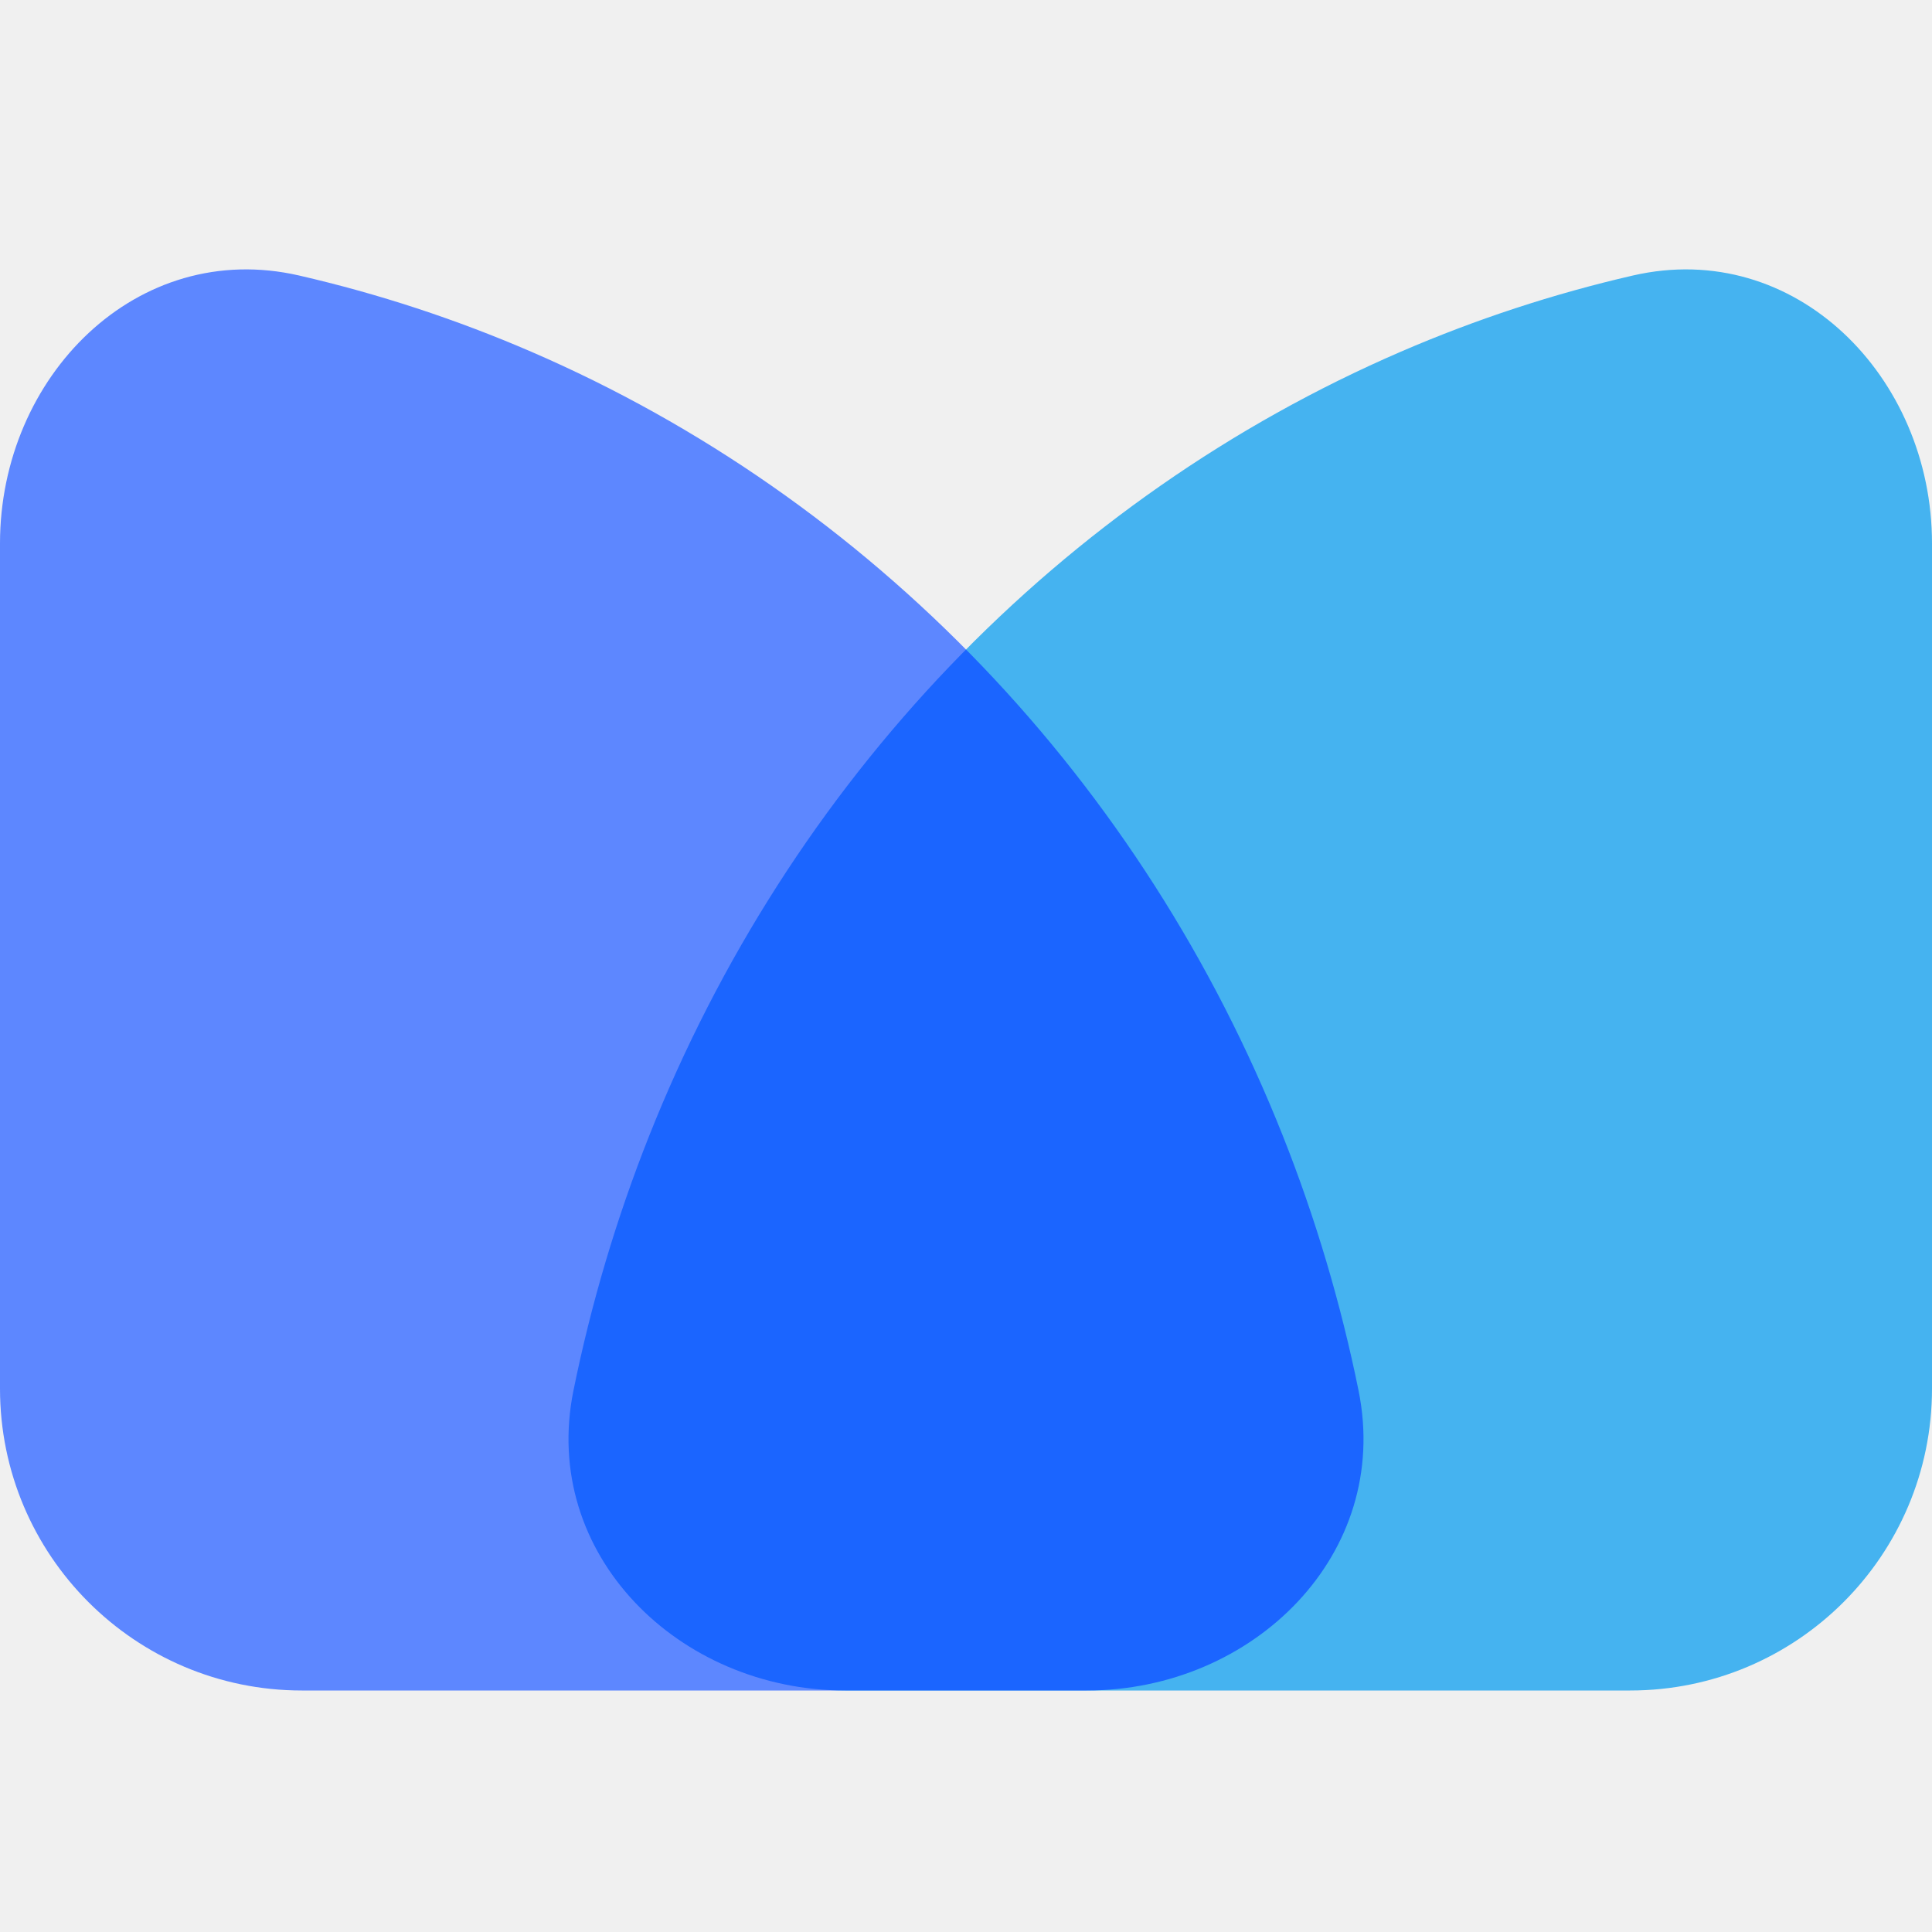
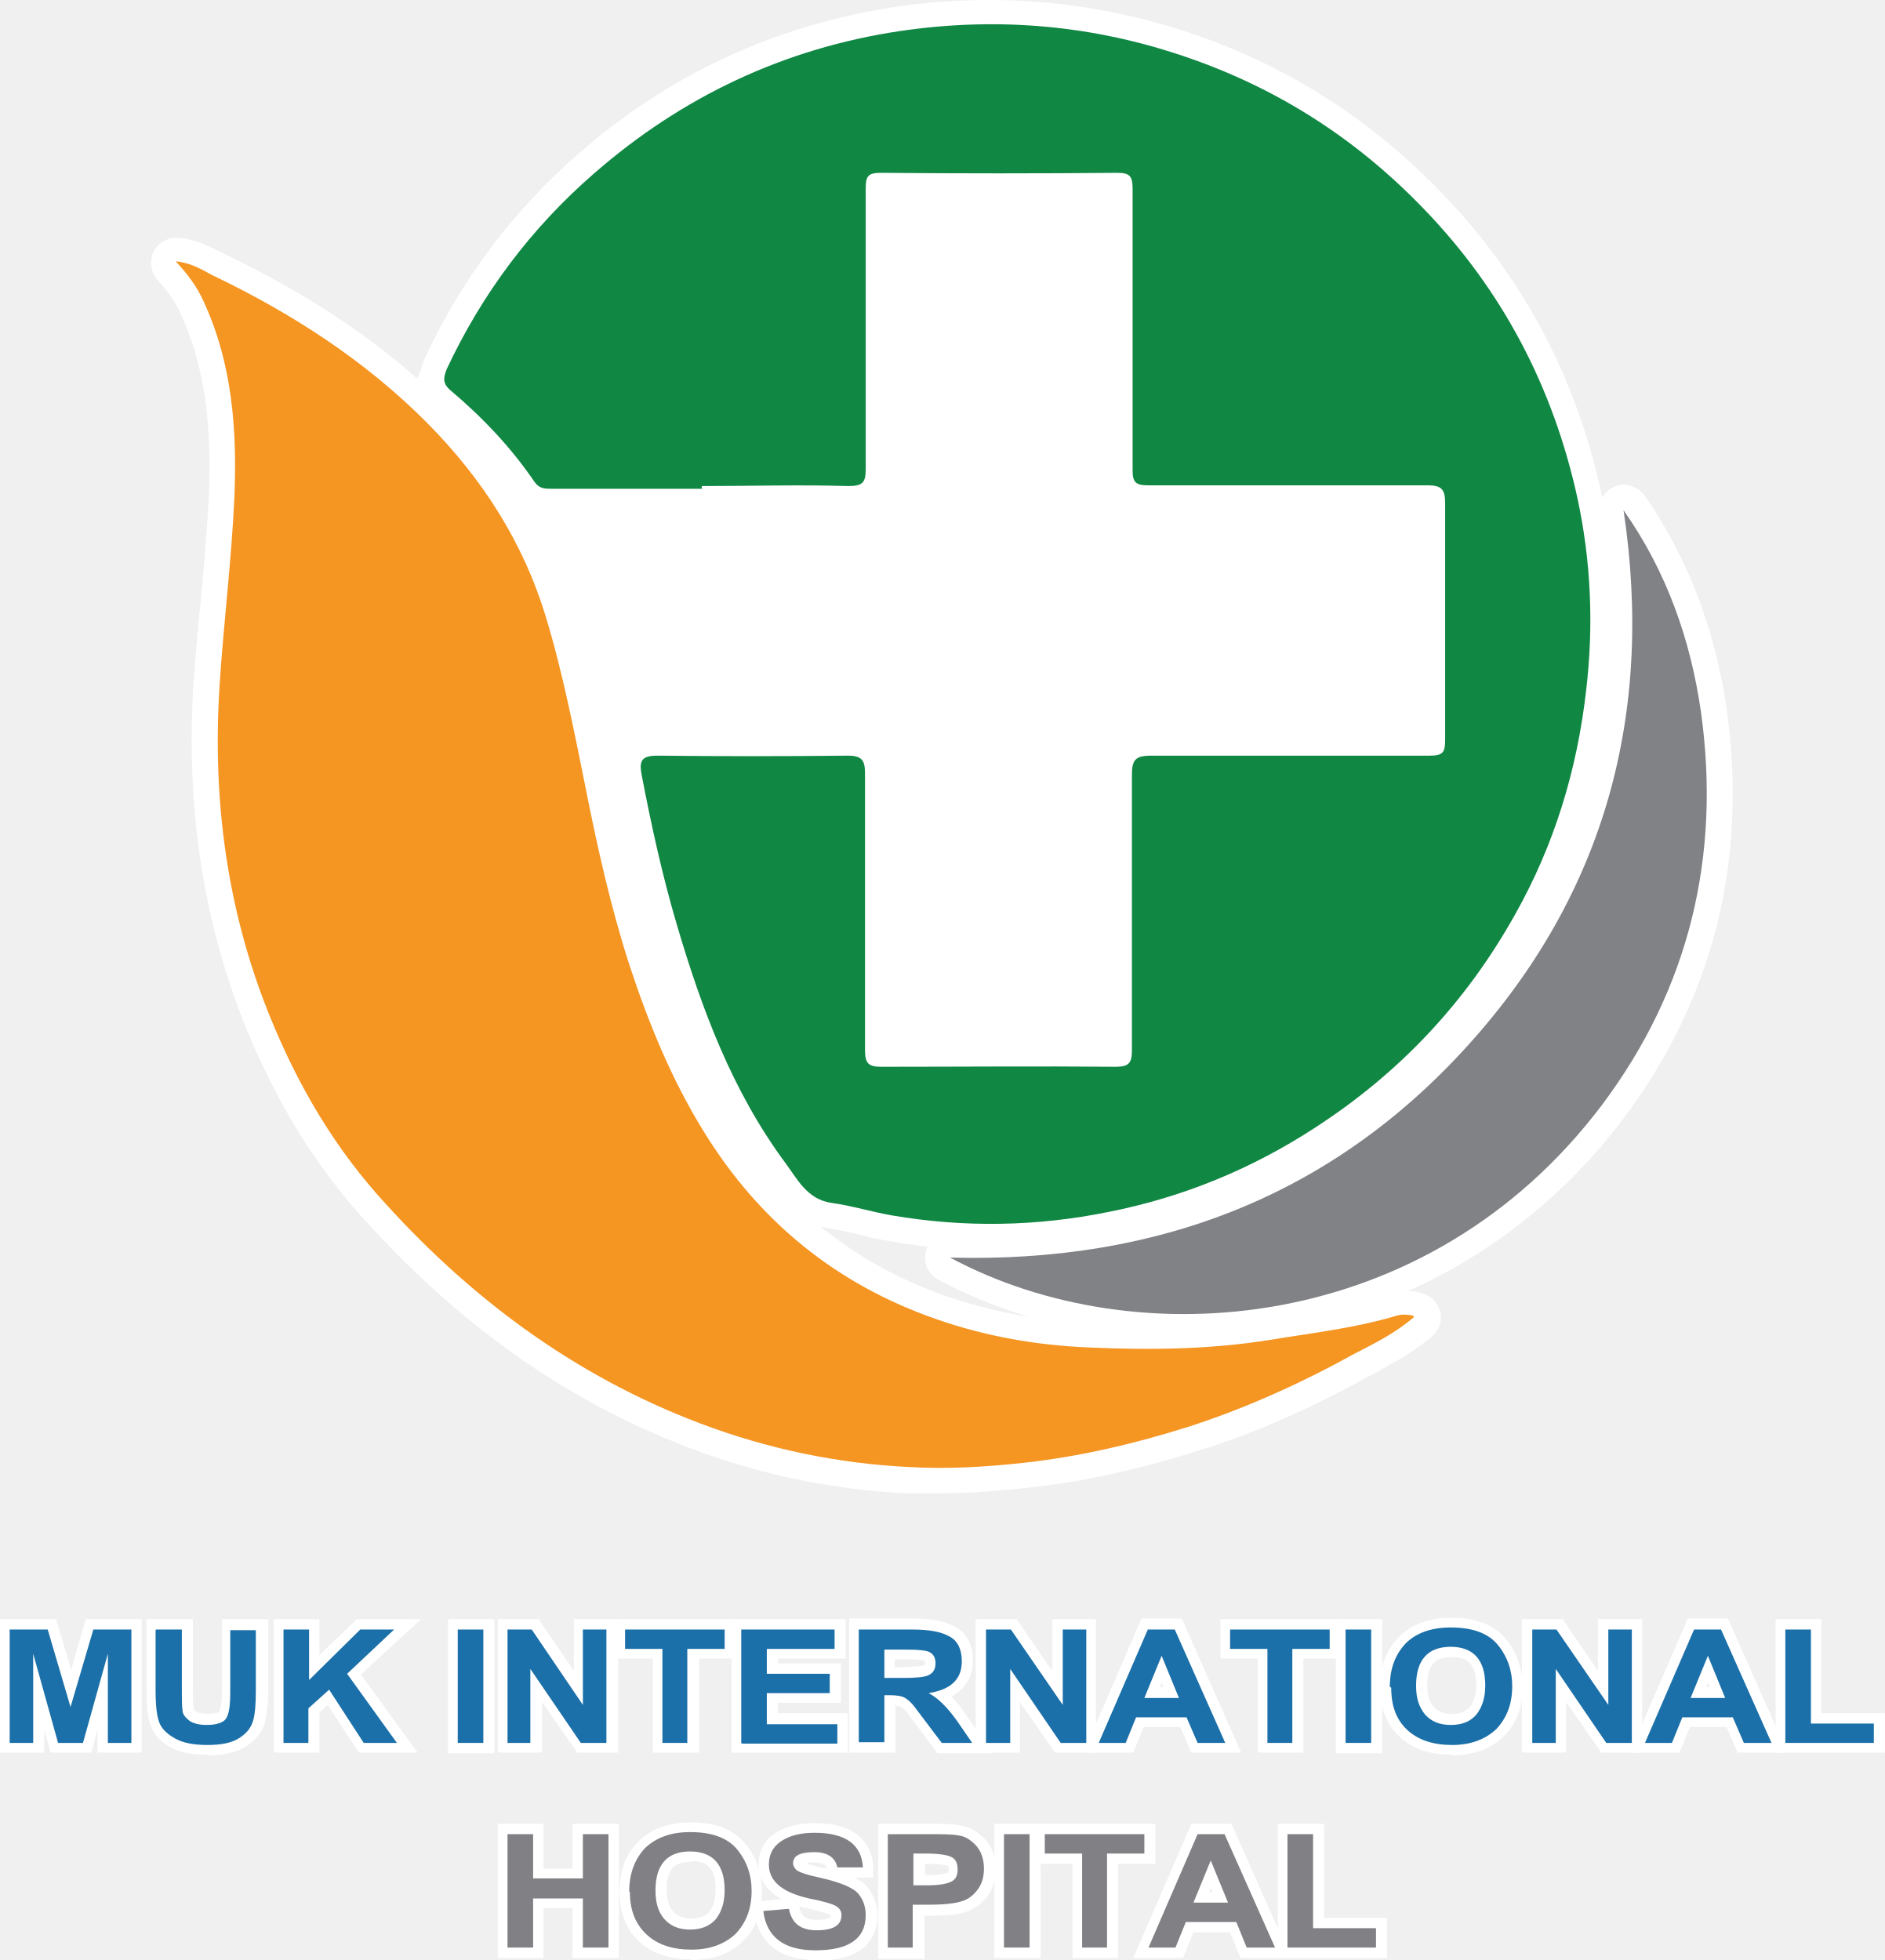
- <svg xmlns="http://www.w3.org/2000/svg" width="32" height="32" viewBox="0 0 32 32" fill="none">
-   <path d="M18 28C20.761 28 23.051 25.74 22.502 23.033C22.21 21.594 21.791 20.182 21.249 18.816C20.093 15.904 18.399 13.258 16.264 11.029C14.128 8.801 11.592 7.033 8.802 5.827C7.555 5.288 6.269 4.866 4.957 4.564C2.266 3.944 0 6.239 0 9V23C0 25.761 2.239 28 5 28H18Z" fill="#5D87FF" />
-   <g style="mix-blend-mode:multiply">
-     <path d="M14 28C11.239 28 8.949 25.74 9.498 23.033C9.79 21.594 10.209 20.182 10.751 18.816C11.907 15.904 13.601 13.258 15.736 11.029C17.872 8.801 20.408 7.033 23.198 5.827C24.445 5.288 25.731 4.866 27.043 4.564C29.734 3.944 32 6.239 32 9V23C32 25.761 29.761 28 27 28H14Z" fill="#49BEFF" />
+ <svg xmlns="http://www.w3.org/2000/svg" id="Layer_1" data-name="Layer 1" viewBox="0 0 27.26 28.35">
+   <defs>
+     <style>
+       .cls-1 {
+         fill: #1c70a9;
+       }
+ 
+       .cls-1, .cls-2, .cls-3, .cls-4, .cls-5, .cls-6, .cls-7 {
+         stroke-width: 0px;
+       }
+ 
+       .cls-2, .cls-5 {
+         fill: #fff;
+       }
+ 
+       .cls-3 {
+         fill: #818286;
+       }
+ 
+       .cls-3, .cls-5, .cls-6, .cls-7 {
+         fill-rule: evenodd;
+       }
+ 
+       .cls-4 {
+         fill: #808085;
+       }
+ 
+       .cls-6 {
+         fill: #108743;
+       }
+ 
+       .cls-7 {
+         fill: #f59522;
+       }
+     </style>
+   </defs>
+   <g>
+     <polygon class="cls-2" points="1.41 25.35 1.41 25.01 1.32 25.35 .73 25.35 .64 25.01 .64 25.35 0 25.35 0 23.42 .81 23.42 1.03 24.15 1.24 23.42 2.05 23.42 2.05 25.35 1.41 25.35" />
+     <path class="cls-2" d="m.15,25.2v-1.64h.55l.33,1.12.33-1.12h.55v1.64h-.34v-1.29l-.36,1.29h-.36l-.36-1.29v1.29H.15Z" />
+     <path class="cls-2" d="m3.01,25.38c-.22,0-.4-.03-.53-.1-.14-.07-.24-.17-.29-.3-.05-.11-.07-.28-.07-.54v-1.02h.67v1.03c0,.12,0,.21.01.26,0,0,0,.03.04.05.02.01.07.03.17.03s.15-.02.16-.03c0,0,.04-.05.04-.29v-1.05h.67v1.01c0,.21-.02.37-.05.49-.04.14-.13.25-.27.34-.13.08-.31.13-.54.13Z" />
+     <path class="cls-2" d="m2.27,23.57h.37v.88c0,.13,0,.23.01.29,0,.06.05.11.1.15.06.04.14.06.25.06.13,0,.23-.03.27-.08.05-.06.07-.19.07-.39v-.9h.37v.86c0,.2-.01.35-.04.45-.03.1-.09.18-.2.25-.11.07-.26.1-.46.1s-.35-.03-.46-.09c-.11-.06-.19-.13-.23-.22-.04-.09-.06-.25-.06-.48v-.87Z" />
+     <polygon class="cls-2" points="5.19 25.35 4.74 24.66 4.62 24.77 4.62 25.35 3.96 25.35 3.96 23.42 4.62 23.42 4.62 23.94 5.16 23.42 6.09 23.42 5.22 24.22 6.04 25.35 5.19 25.35" />
+     <path class="cls-2" d="m4.11,25.2v-1.64h.37v.73l.74-.73h.49l-.68.64.72,1h-.48l-.5-.77-.3.27v.5h-.37Z" />
+     <rect class="cls-2" x="6.48" y="23.42" width=".67" height="1.94" />
+     <path class="cls-2" d="m6.63,25.2v-1.64h.37v1.64h-.37Z" />
+     <polygon class="cls-2" points="8.35 25.35 7.84 24.62 7.84 25.35 7.2 25.35 7.2 23.42 7.79 23.42 8.3 24.17 8.3 23.42 8.94 23.42 8.94 25.35 8.35 25.35" />
+     <path class="cls-2" d="m7.35,25.2v-1.64h.35l.74,1.09v-1.09h.34v1.64h-.37l-.73-1.07v1.07h-.34Z" />
+     <polygon class="cls-2" points="9.44 25.35 9.44 23.99 8.9 23.99 8.9 23.42 10.64 23.42 10.64 23.99 10.11 23.99 10.11 25.35 9.44 25.35" />
+     <path class="cls-2" d="m9.59,25.2v-1.36h-.54v-.28h1.44v.28h-.54v1.36h-.37Z" />
+     <polygon class="cls-2" points="10.58 25.35 10.58 23.42 12.23 23.42 12.23 23.99 11.25 23.99 11.25 24.06 12.16 24.06 12.16 24.63 11.25 24.63 11.25 24.78 12.26 24.78 12.26 25.35 10.58 25.35" />
+     <path class="cls-2" d="m10.73,25.2v-1.64h1.35v.28h-.98v.36h.91v.28h-.91v.45h1.02v.28h-1.38Z" />
+     <path class="cls-2" d="m13.55,25.35l-.44-.59s-.05-.06-.08-.07c0,0-.03-.01-.08-.02v.68h-.67v-1.94h.92c.27,0,.47.04.61.12.12.06.26.2.26.49,0,.15-.05.38-.31.52.07.07.14.15.21.26l.38.56h-.8Zm-.48-1.24c.23,0,.3-.02.31-.03,0,0,0-.01,0-.03,0-.02,0-.03,0-.03-.02,0-.08-.02-.3-.02h-.14v.12h.12Z" />
+     <path class="cls-2" d="m12.43,25.2v-1.64h.77c.24,0,.42.03.54.1.12.06.18.19.18.36,0,.26-.16.41-.48.46.12.06.26.19.41.4l.22.32h-.44l-.4-.53c-.04-.05-.08-.09-.13-.12-.05-.03-.12-.04-.23-.04h-.07v.68h-.37Zm.37-.94h.27c.18,0,.31-.01.37-.04.06-.03.1-.08.1-.17,0-.08-.03-.13-.08-.16-.05-.03-.18-.04-.37-.04h-.29v.42Z" />
+     <polygon class="cls-2" points="15.26 25.35 14.75 24.62 14.75 25.35 14.11 25.35 14.11 23.42 14.7 23.42 15.22 24.17 15.22 23.42 15.85 23.42 15.85 25.35 15.26 25.35" />
+     <path class="cls-2" d="m14.26,25.2v-1.64h.36l.75,1.09v-1.09h.34v1.64h-.37l-.73-1.07v1.07h-.34Z" />
+     <path class="cls-2" d="m17.23,25.35l-.16-.37h-.53l-.15.37h-.72l.84-1.94h.58l.86,1.94h-.73Zm-.4-.95l-.03-.06-.03.06h.05Z" />
+     <path class="cls-2" d="m17.73,25.2h-.4l-.16-.37h-.73l-.15.37h-.39l.71-1.64h.39l.73,1.64Zm-.67-.65l-.25-.61-.25.61h.5Z" />
+     <polygon class="cls-2" points="18.19 25.35 18.19 23.99 17.65 23.99 17.65 23.42 19.39 23.42 19.39 23.99 18.85 23.99 18.85 25.35 18.19 25.35" />
+     <path class="cls-2" d="m18.34,25.2v-1.36h-.54v-.28h1.44v.28h-.54v1.36h-.37Z" />
+     <rect class="cls-2" x="19.32" y="23.42" width=".67" height="1.94" />
+     <path class="cls-2" d="m19.47,25.2v-1.64h.37v1.64h-.37Z" />
+     <path class="cls-2" d="m20.99,25.38c-.32,0-.57-.09-.75-.26-.19-.18-.28-.42-.28-.72s.09-.55.28-.73c.18-.18.44-.27.75-.27.36,0,.62.1.79.31.16.2.24.43.24.69,0,.3-.09.54-.28.72-.18.18-.43.27-.75.27Zm0-1.41c-.18,0-.35.05-.35.41,0,.13.03.24.1.31.06.07.14.1.26.1.16,0,.22-.06.26-.1.06-.08.09-.19.09-.31,0-.36-.17-.41-.35-.41Z" />
+     <path class="cls-2" d="m20.11,24.39c0-.27.08-.47.23-.63.15-.15.37-.23.65-.23.31,0,.54.08.68.25.14.17.21.37.21.6,0,.26-.08.46-.23.62-.16.15-.37.23-.64.23s-.49-.07-.65-.22c-.16-.15-.23-.35-.23-.61Zm.38-.01c0,.17.04.3.13.41.09.1.21.15.37.15.17,0,.29-.05.38-.16.08-.11.12-.24.12-.41,0-.37-.17-.56-.5-.56s-.5.19-.5.56Z" />
+     <polygon class="cls-2" points="23.16 25.35 22.65 24.62 22.65 25.35 22.01 25.35 22.01 23.42 22.6 23.42 23.11 24.17 23.11 23.42 23.75 23.42 23.75 25.35 23.16 25.35" />
+     <path class="cls-2" d="m22.16,25.2v-1.64h.35l.75,1.09v-1.09h.34v1.64h-.37l-.73-1.07v1.07h-.34Z" />
+     <path class="cls-2" d="m25.13,25.35l-.16-.37h-.53l-.15.37h-.72l.84-1.94h.58l.86,1.94h-.73Zm-.4-.95l-.03-.06-.02.06h.05Z" />
+     <path class="cls-2" d="m25.63,25.2h-.4l-.16-.37h-.73l-.15.37h-.39l.71-1.64h.39l.73,1.64Zm-.67-.65l-.25-.61-.25.61h.5Z" />
+     <polygon class="cls-2" points="25.68 25.35 25.68 23.42 26.34 23.42 26.34 24.78 27.26 24.78 27.26 25.35 25.68 25.35" />
+     <path class="cls-2" d="m25.82,25.2v-1.64h.37v1.36h.91v.28h-1.28Z" />
+     <polygon class="cls-2" points="8.28 28.32 8.28 27.6 7.86 27.6 7.86 28.32 7.2 28.32 7.2 26.38 7.86 26.38 7.86 27.03 8.28 27.03 8.28 26.38 8.95 26.38 8.95 28.32 8.28 28.32" />
+     <path class="cls-2" d="m7.35,28.17v-1.64h.37v.64h.72v-.64h.37v1.64h-.37v-.71h-.72v.71h-.37Z" />
+     <path class="cls-2" d="m9.99,28.34c-.31,0-.57-.09-.75-.26-.19-.18-.28-.42-.28-.72s.09-.55.28-.73c.18-.18.44-.27.75-.27.36,0,.62.1.79.31.16.19.24.43.24.69,0,.3-.09.54-.28.72-.18.18-.43.27-.75.27Zm0-1.41c-.18,0-.35.05-.35.41,0,.13.03.23.1.31.04.04.1.1.26.1.12,0,.2-.03.26-.1.06-.08.09-.19.09-.32,0-.36-.17-.41-.35-.41Z" />
+     <path class="cls-2" d="m9.1,27.36c0-.26.08-.47.23-.63.16-.15.37-.23.65-.23.31,0,.54.08.68.25.14.17.21.37.21.6,0,.26-.08.46-.23.62-.16.15-.37.23-.64.23s-.49-.07-.65-.22c-.16-.15-.24-.35-.24-.61Zm.38-.01c0,.17.04.31.13.41.09.1.21.15.37.15s.29-.05.38-.16c.08-.11.12-.24.12-.41,0-.37-.17-.56-.5-.56s-.5.19-.5.56Z" />
+     <path class="cls-2" d="m11.81,28.35c-.67,0-.86-.38-.9-.69l-.02-.15.41-.04c-.26-.15-.33-.34-.33-.5,0-.2.09-.36.25-.46.14-.09.33-.14.56-.14.71,0,.84.4.85.64v.15s-.27,0-.27,0c.08.04.15.09.19.14.09.12.14.25.14.4,0,.25-.11.66-.88.66Zm-.25-.77c.03.14.1.19.25.19.2,0,.21-.05.21-.07-.02,0-.09-.04-.35-.1-.04,0-.08-.02-.11-.03h0Zm.1-.63s.11.04.24.07c.02,0,.04,0,.06.01-.01-.04-.04-.09-.18-.09-.06,0-.1,0-.12.01Z" />
+     <path class="cls-2" d="m11.06,27.64l.36-.03c.04.21.17.31.4.31.24,0,.36-.07.36-.22,0-.06-.03-.1-.08-.13-.05-.03-.18-.07-.39-.11-.39-.09-.58-.25-.58-.49,0-.15.06-.26.18-.34.12-.08.28-.12.48-.12.45,0,.68.17.7.5h-.37c-.03-.14-.14-.22-.33-.22-.21,0-.31.05-.31.16,0,.04.02.07.05.1.04.03.15.07.34.11.31.07.49.15.56.24.07.09.1.19.1.3,0,.34-.24.51-.73.51-.45,0-.7-.19-.75-.56Z" />
+     <path class="cls-2" d="m12.7,28.32v-1.94h.74c.21,0,.36,0,.47.03.13.02.24.09.34.2.1.11.15.25.15.43,0,.15-.04.28-.12.39-.08.1-.18.18-.3.22-.11.04-.28.06-.52.06h-.09v.62h-.67Zm.72-1.2c.18,0,.25-.02.28-.03,0,0,.02,0,.02-.05,0-.03,0-.05-.01-.05,0,0-.06-.03-.3-.03h-.03v.16h.05Z" />
+     <path class="cls-2" d="m12.85,28.17v-1.64h.59c.2,0,.35,0,.44.02.09.01.18.07.25.15.07.08.11.19.11.33,0,.12-.03.22-.09.3-.06.08-.13.14-.23.17-.09.03-.25.05-.47.05h-.24v.62h-.37Zm.37-1.36v.46h.2c.16,0,.28-.02.34-.05.07-.03.1-.09.1-.18s-.03-.15-.09-.18c-.06-.03-.19-.05-.38-.05h-.18Z" />
+     <rect class="cls-2" x="14.38" y="26.38" width=".67" height="1.94" />
+     <path class="cls-2" d="m14.53,28.17v-1.64h.37v1.64h-.37Z" />
+     <polygon class="cls-2" points="15.51 28.32 15.51 26.96 14.97 26.96 14.97 26.38 16.71 26.38 16.71 26.96 16.17 26.96 16.17 28.32 15.51 28.32" />
+     <path class="cls-2" d="m15.66,28.17v-1.36h-.54v-.28h1.44v.28h-.54v1.36h-.37Z" />
+     <path class="cls-2" d="m17.94,28.32l-.15-.37h-.53l-.15.37h-.72l.84-1.94h.58l.86,1.94h-.73Zm-.4-.95l-.03-.06-.02.06h.05Z" />
+     <path class="cls-2" d="m18.44,28.17h-.4l-.15-.37h-.73l-.15.37h-.39l.71-1.64h.39l.73,1.64Zm-.67-.65l-.25-.61-.25.61h.5Z" />
+     <polygon class="cls-2" points="18.48 28.32 18.48 26.38 19.15 26.38 19.15 27.74 20.06 27.74 20.06 28.32 18.48 28.32" />
+     <path class="cls-2" d="m18.63,28.17v-1.64h.37v1.36h.91v.28h-1.28Z" />
+   </g>
+   <g>
+     <path class="cls-1" d="m.14,25.21v-1.64h.55l.33,1.12.33-1.12h.55v1.64h-.34v-1.29l-.36,1.29h-.36l-.36-1.29v1.29H.14Z" />
+     <path class="cls-1" d="m2.26,23.57h.37v.88c0,.13,0,.23.01.29,0,.06.05.11.1.15.06.04.14.06.25.06.13,0,.23-.03.27-.08.05-.06.07-.19.07-.39v-.9h.37v.86c0,.2-.01.35-.04.45-.03.1-.09.18-.2.25-.11.07-.26.1-.46.1s-.35-.03-.46-.09c-.11-.06-.19-.13-.23-.22-.04-.09-.06-.25-.06-.48v-.87Z" />
+     <path class="cls-1" d="m4.1,25.21v-1.64h.37v.73l.74-.73h.49l-.68.64.72,1h-.48l-.5-.77-.3.27v.5h-.37Z" />
+     <path class="cls-1" d="m6.62,25.21v-1.64h.37v1.64h-.37Z" />
+     <path class="cls-1" d="m7.34,25.21v-1.64h.35l.74,1.09v-1.09h.34v1.64h-.37l-.73-1.07v1.07h-.34Z" />
+     <path class="cls-1" d="m9.58,25.21v-1.36h-.54v-.28h1.44v.28h-.54v1.36h-.37Z" />
+     <path class="cls-1" d="m10.72,25.21v-1.64h1.35v.28h-.98v.36h.91v.28h-.91v.45h1.02v.28h-1.38Z" />
+     <path class="cls-1" d="m12.42,25.21v-1.64h.77c.24,0,.42.03.54.1.12.06.18.19.18.36,0,.26-.16.41-.48.46.12.06.26.19.41.4l.22.32h-.44l-.4-.53c-.04-.05-.08-.09-.13-.12-.05-.03-.12-.04-.23-.04h-.07v.68h-.37Zm.37-.94h.27c.18,0,.31-.01.37-.04.06-.03.1-.08.1-.17,0-.08-.03-.13-.08-.16-.05-.03-.18-.04-.37-.04h-.29v.42Z" />
+     <path class="cls-1" d="m14.26,25.21v-1.64h.36l.75,1.09v-1.09h.34v1.64h-.37l-.73-1.07v1.07h-.34Z" />
+     <path class="cls-1" d="m17.72,25.21h-.4l-.16-.37h-.73l-.15.37h-.39l.71-1.64h.39l.73,1.64Zm-.67-.65l-.25-.61-.25.61h.5Z" />
+     <path class="cls-1" d="m18.33,25.21v-1.36h-.54v-.28h1.44v.28h-.54v1.36h-.37Z" />
+     <path class="cls-1" d="m19.46,25.21v-1.64h.37v1.64h-.37Z" />
+     <path class="cls-1" d="m20.1,24.4c0-.27.08-.47.23-.63.15-.15.37-.23.65-.23.31,0,.54.08.68.25.14.17.21.37.21.6,0,.26-.08.46-.23.62-.16.15-.37.23-.64.23s-.49-.07-.65-.22c-.16-.15-.23-.35-.23-.61Zm.38-.01c0,.17.04.3.13.41.09.1.21.15.37.15.17,0,.29-.05.38-.16.08-.11.12-.24.12-.41,0-.37-.17-.56-.5-.56s-.5.19-.5.56Z" />
+     <path class="cls-1" d="m22.16,25.21v-1.64h.35l.75,1.09v-1.09h.34v1.64h-.37l-.73-1.07v1.07h-.34Z" />
+     <path class="cls-1" d="m25.62,25.21h-.4l-.16-.37h-.73l-.15.37h-.39l.71-1.64h.39l.73,1.64Zm-.67-.65l-.25-.61-.25.61h.5Z" />
+     <path class="cls-1" d="m25.82,25.21v-1.64h.37v1.36h.91v.28h-1.28Z" />
+     <path class="cls-4" d="m7.34,28.17v-1.64h.37v.64h.72v-.64h.37v1.64h-.37v-.71h-.72v.71h-.37Z" />
+     <path class="cls-4" d="m9.1,27.36c0-.26.08-.47.23-.63.16-.15.37-.23.65-.23.31,0,.54.08.68.25.14.17.21.37.21.6,0,.26-.08.46-.23.62-.16.15-.37.23-.64.23s-.49-.07-.65-.22c-.16-.15-.24-.35-.24-.61Zm.38-.01c0,.17.04.31.13.41.09.1.21.15.37.15s.29-.05.38-.16c.08-.11.12-.24.12-.41,0-.37-.17-.56-.5-.56s-.5.19-.5.56Z" />
+     <path class="cls-4" d="m11.05,27.64l.36-.03c.04.21.17.31.4.31.24,0,.36-.07.36-.22,0-.06-.03-.1-.08-.13-.05-.03-.18-.07-.39-.11-.39-.09-.58-.25-.58-.49,0-.15.06-.26.18-.34.12-.08.28-.12.48-.12.45,0,.68.17.7.5h-.37c-.03-.14-.14-.22-.33-.22-.21,0-.31.05-.31.16,0,.04.02.07.05.1.04.03.15.07.34.11.31.07.49.15.56.24.07.09.1.19.1.3,0,.34-.24.51-.73.51-.45,0-.7-.19-.75-.56Z" />
+     <path class="cls-4" d="m12.84,28.17v-1.64h.59c.2,0,.35,0,.44.02.09.01.18.07.25.15.07.08.11.19.11.33,0,.12-.03.22-.09.3-.06.08-.13.14-.23.17-.09.03-.25.05-.47.05h-.24v.62h-.37Zm.37-1.36v.46h.2c.16,0,.28-.02.34-.05.07-.03.1-.09.1-.18s-.03-.15-.09-.18c-.06-.03-.19-.05-.38-.05h-.18Z" />
+     <path class="cls-4" d="m14.52,28.17v-1.64h.37v1.64h-.37Z" />
+     <path class="cls-4" d="m15.65,28.17v-1.36h-.54v-.28h1.44v.28h-.54v1.36h-.37Z" />
+     <path class="cls-4" d="m18.43,28.17h-.4l-.15-.37h-.73l-.15.37h-.39l.71-1.64h.39l.73,1.64Zm-.67-.65l-.25-.61-.25.61h.5Z" />
+     <path class="cls-4" d="m18.62,28.17v-1.64h.37v1.36h.91v.28h-1.28Z" />
+   </g>
+   <g>
+     <g>
+       <path class="cls-5" d="m14.06,17.98c-4.87,0-8.83-3.96-8.83-8.83S9.19.32,14.06.32s8.83,3.96,8.83,8.83-3.96,8.83-8.83,8.83Z" />
+       <path class="cls-5" d="m22.53,9.15c0,4.68-3.79,8.47-8.47,8.47s-8.47-3.79-8.47-8.47S9.38.68,14.06.68s8.47,3.79,8.47,8.47Z" />
+       <path class="cls-5" d="m14.34,18.08c-.5,0-1-.04-1.48-.13-.14-.02-.28-.05-.41-.09-.15-.03-.3-.07-.45-.09-.46-.07-.68-.39-.84-.62l-.08-.11c-.84-1.14-1.29-2.43-1.61-3.54-.19-.65-.36-1.35-.52-2.2-.02-.1-.07-.33.09-.52.15-.19.39-.19.48-.19.46,0,.91,0,1.36,0s.93,0,1.39,0h0c.09,0,.3,0,.45.16.16.16.16.37.16.47,0,.67,0,1.33,0,2,0,.63,0,1.25,0,1.87.55,0,1.08,0,1.6,0s1.02,0,1.54,0c0-.58,0-1.13,0-1.69,0-.72,0-1.44,0-2.17,0-.15.02-.34.16-.48.14-.15.34-.16.47-.16.55,0,1.08,0,1.62,0,0,0,1.8,0,2.28,0,0-1.08,0-2.13,0-3.18-.67,0-1.31,0-1.96,0s-1.32,0-1.98,0h0c-.09,0-.29,0-.43-.15-.15-.15-.15-.35-.15-.44,0-.67,0-3.29,0-3.94-.55,0-1.07,0-1.6,0s-1.03,0-1.54,0c0,.6,0,1.18,0,1.75,0,.72,0,1.44,0,2.16,0,.09,0,.3-.15.46-.14.14-.32.15-.44.15-.34,0-.66,0-.98,0h-3.33c-.12,0-.37,0-.55-.25-.32-.46-.7-.88-1.14-1.24-.16-.14-.33-.37-.15-.74.53-1.14,1.28-2.13,2.22-2.95C9.67,1.08,11.22.36,12.95.1c.46-.07.92-.1,1.37-.1.93,0,1.87.15,2.78.44,1.43.46,2.69,1.25,3.75,2.35,1.17,1.21,1.95,2.67,2.31,4.35.2.93.25,1.91.14,2.91-.14,1.21-.5,2.35-1.07,3.38-.73,1.31-1.74,2.39-3,3.21-.96.62-2.01,1.05-3.11,1.27-.59.12-1.19.18-1.78.18Z" />
+       <path class="cls-5" d="m10.15,7.07c-.72,0-1.45,0-2.17,0-.1,0-.18,0-.25-.1-.34-.5-.75-.93-1.21-1.32-.12-.1-.11-.18-.06-.31.51-1.09,1.22-2.04,2.13-2.83,1.27-1.11,2.75-1.81,4.42-2.06,1.35-.2,2.68-.1,3.98.32,1.4.45,2.59,1.2,3.6,2.25,1.14,1.18,1.87,2.58,2.22,4.17.2.92.24,1.85.13,2.79-.13,1.15-.46,2.24-1.03,3.25-.71,1.27-1.67,2.29-2.88,3.08-.92.6-1.92,1.01-2.99,1.22-1.03.21-2.08.23-3.13.05-.29-.05-.58-.14-.87-.18-.36-.05-.5-.35-.68-.59-.76-1.03-1.2-2.21-1.56-3.43-.21-.71-.37-1.44-.51-2.17-.04-.21,0-.28.23-.28.92.01,1.83.01,2.75,0,.21,0,.25.07.25.26,0,1.33,0,2.67,0,4,0,.19.05.24.24.24,1.13,0,2.27-.01,3.4,0,.2,0,.23-.06.23-.24,0-1.33,0-2.65,0-3.98,0-.22.05-.28.28-.28,1.34,0,2.68,0,4.03,0,.19,0,.23-.05.22-.23,0-1.14,0-2.28,0-3.42,0-.2-.05-.26-.25-.26-1.35,0-2.7,0-4.05,0-.18,0-.22-.05-.22-.22,0-1.36,0-2.72,0-4.07,0-.18-.04-.23-.22-.23-1.14.01-2.28.01-3.42,0-.19,0-.22.05-.22.23,0,1.35,0,2.7,0,4.05,0,.2-.04.25-.25.25-.71-.02-1.41,0-2.12,0Z" />
+       <path class="cls-5" d="m13.55,21.6c-.14,0-.28,0-.42,0-1.08-.05-2.14-.27-3.14-.65-1.82-.69-3.39-1.81-4.82-3.42-.7-.8-1.26-1.74-1.7-2.89-.56-1.48-.78-3.05-.67-4.79.03-.38.06-.75.1-1.13.05-.51.09-1.01.12-1.52.05-1.13-.08-1.95-.41-2.67-.07-.16-.18-.31-.33-.48-.1-.11-.12-.27-.06-.41.06-.12.19-.2.32-.2.01,0,.02,0,.04,0,.25.02.43.12.58.19l.08.04c1.33.64,2.38,1.36,3.23,2.22.88.9,1.46,1.85,1.79,2.93.25.84.42,1.69.59,2.52.16.8.34,1.66.62,2.5.32.96.65,1.7,1.05,2.35.76,1.23,1.82,2.09,3.17,2.56.64.22,1.35.36,2.11.39.28.01.55.02.83.02.63,0,1.19-.04,1.72-.12l.34-.05c.5-.08.98-.15,1.44-.29.07-.02.14-.03.21-.03.08,0,.15.01.24.04.13.04.22.14.25.27.03.13-.02.26-.12.35-.26.22-.53.37-.79.51l-.13.07c-.87.48-1.67.83-2.45,1.07-.89.28-1.7.46-2.49.54-.46.05-.88.08-1.27.08Z" />
+       <path class="cls-5" d="m20.45,19.05c-.28.24-.57.38-.86.53-.76.42-1.55.78-2.38,1.05-.79.25-1.59.44-2.42.53-.55.06-1.09.09-1.63.06-1.04-.05-2.05-.26-3.03-.63-1.85-.7-3.38-1.85-4.68-3.32-.72-.82-1.24-1.76-1.63-2.78-.57-1.5-.75-3.06-.64-4.64.06-.89.17-1.77.21-2.66.04-.97-.03-1.94-.45-2.84-.09-.2-.22-.38-.4-.57.22.02.38.12.53.2,1.15.55,2.23,1.24,3.12,2.15.78.79,1.37,1.7,1.7,2.78.25.82.41,1.65.58,2.49.17.86.36,1.71.63,2.55.28.85.61,1.66,1.08,2.42.8,1.3,1.92,2.21,3.36,2.71.71.25,1.45.38,2.21.41.88.04,1.75.03,2.62-.11.61-.1,1.23-.17,1.83-.35.07-.02.13-.02.24,0Z" />
+       <path class="cls-5" d="m17.12,19.37c-1.27,0-2.5-.3-3.55-.86-.15-.08-.22-.25-.18-.41.04-.16.19-.27.35-.27,0,0,.23,0,.34,0,2.79,0,5.11-.99,6.89-2.95,1.87-2.06,2.59-4.57,2.16-7.45-.02-.17.07-.33.22-.39.04-.02.09-.03.13-.03.11,0,.23.06.3.15.62.89,1.02,1.93,1.19,3.08.31,2.21-.19,4.21-1.5,5.95-1.52,2.01-3.83,3.17-6.34,3.17Z" />
+       <path class="cls-5" d="m23.48,7.38c.62.88.97,1.87,1.12,2.92.29,2.08-.17,4-1.43,5.68-2.51,3.33-6.73,3.66-9.43,2.21,2.98.08,5.51-.88,7.49-3.07,1.99-2.2,2.69-4.81,2.25-7.74Z" />
+     </g>
+     <g>
+       <path class="cls-5" d="m22.53,9.15c0,4.68-3.79,8.47-8.47,8.47s-8.47-3.79-8.47-8.47S9.38.68,14.06.68s8.47,3.79,8.47,8.47Z" />
+       <path class="cls-6" d="m10.15,7.07c-.72,0-1.45,0-2.17,0-.1,0-.18,0-.25-.1-.34-.5-.75-.93-1.21-1.32-.12-.1-.11-.18-.06-.31.51-1.09,1.22-2.04,2.13-2.83,1.27-1.11,2.75-1.81,4.42-2.06,1.35-.2,2.68-.1,3.98.32,1.4.45,2.59,1.2,3.6,2.25,1.14,1.18,1.87,2.58,2.22,4.17.2.92.24,1.85.13,2.79-.13,1.15-.46,2.24-1.03,3.25-.71,1.27-1.67,2.29-2.89,3.08-.92.6-1.92,1.01-2.99,1.22-1.03.21-2.08.23-3.13.05-.29-.05-.58-.14-.87-.18-.36-.05-.5-.35-.68-.59-.76-1.03-1.2-2.21-1.56-3.43-.21-.71-.37-1.44-.51-2.17-.04-.21,0-.28.23-.28.91.01,1.83.01,2.75,0,.21,0,.25.07.25.26,0,1.33,0,2.67,0,4,0,.19.05.24.23.24,1.13,0,2.27-.01,3.4,0,.19,0,.23-.06.23-.24,0-1.33,0-2.65,0-3.98,0-.22.05-.28.28-.28,1.34,0,2.68,0,4.03,0,.19,0,.22-.05.22-.23,0-1.14,0-2.28,0-3.42,0-.2-.05-.26-.25-.26-1.35,0-2.7,0-4.05,0-.18,0-.22-.05-.22-.22,0-1.36,0-2.72,0-4.07,0-.18-.04-.23-.22-.23-1.14.01-2.28.01-3.42,0-.19,0-.22.05-.22.23,0,1.35,0,2.7,0,4.05,0,.2-.04.25-.25.25-.71-.02-1.41,0-2.12,0Z" />
+       <path class="cls-7" d="m20.45,19.05c-.28.24-.57.38-.86.53-.76.42-1.55.78-2.38,1.05-.79.25-1.59.44-2.42.53-.55.06-1.09.09-1.63.06-1.04-.05-2.05-.26-3.03-.63-1.85-.7-3.38-1.85-4.68-3.32-.72-.82-1.24-1.76-1.63-2.78-.57-1.5-.75-3.06-.64-4.64.06-.89.17-1.77.21-2.66.04-.97-.03-1.94-.45-2.84-.09-.2-.22-.38-.4-.57.22.02.38.12.53.2,1.15.55,2.22,1.24,3.12,2.15.78.79,1.37,1.7,1.7,2.78.25.82.41,1.65.58,2.49.17.86.36,1.71.63,2.55.28.85.61,1.66,1.08,2.42.8,1.3,1.92,2.21,3.36,2.71.71.25,1.46.38,2.21.41.87.04,1.75.03,2.62-.11.61-.1,1.23-.17,1.83-.35.07-.02.14-.02.24,0Z" />
+       <path class="cls-3" d="m23.48,7.38c.62.88.97,1.87,1.12,2.92.29,2.08-.17,4-1.43,5.68-2.51,3.33-6.73,3.66-9.43,2.21,2.98.08,5.51-.88,7.49-3.07,1.99-2.2,2.69-4.81,2.25-7.74Z" />
+     </g>
  </g>
</svg>
